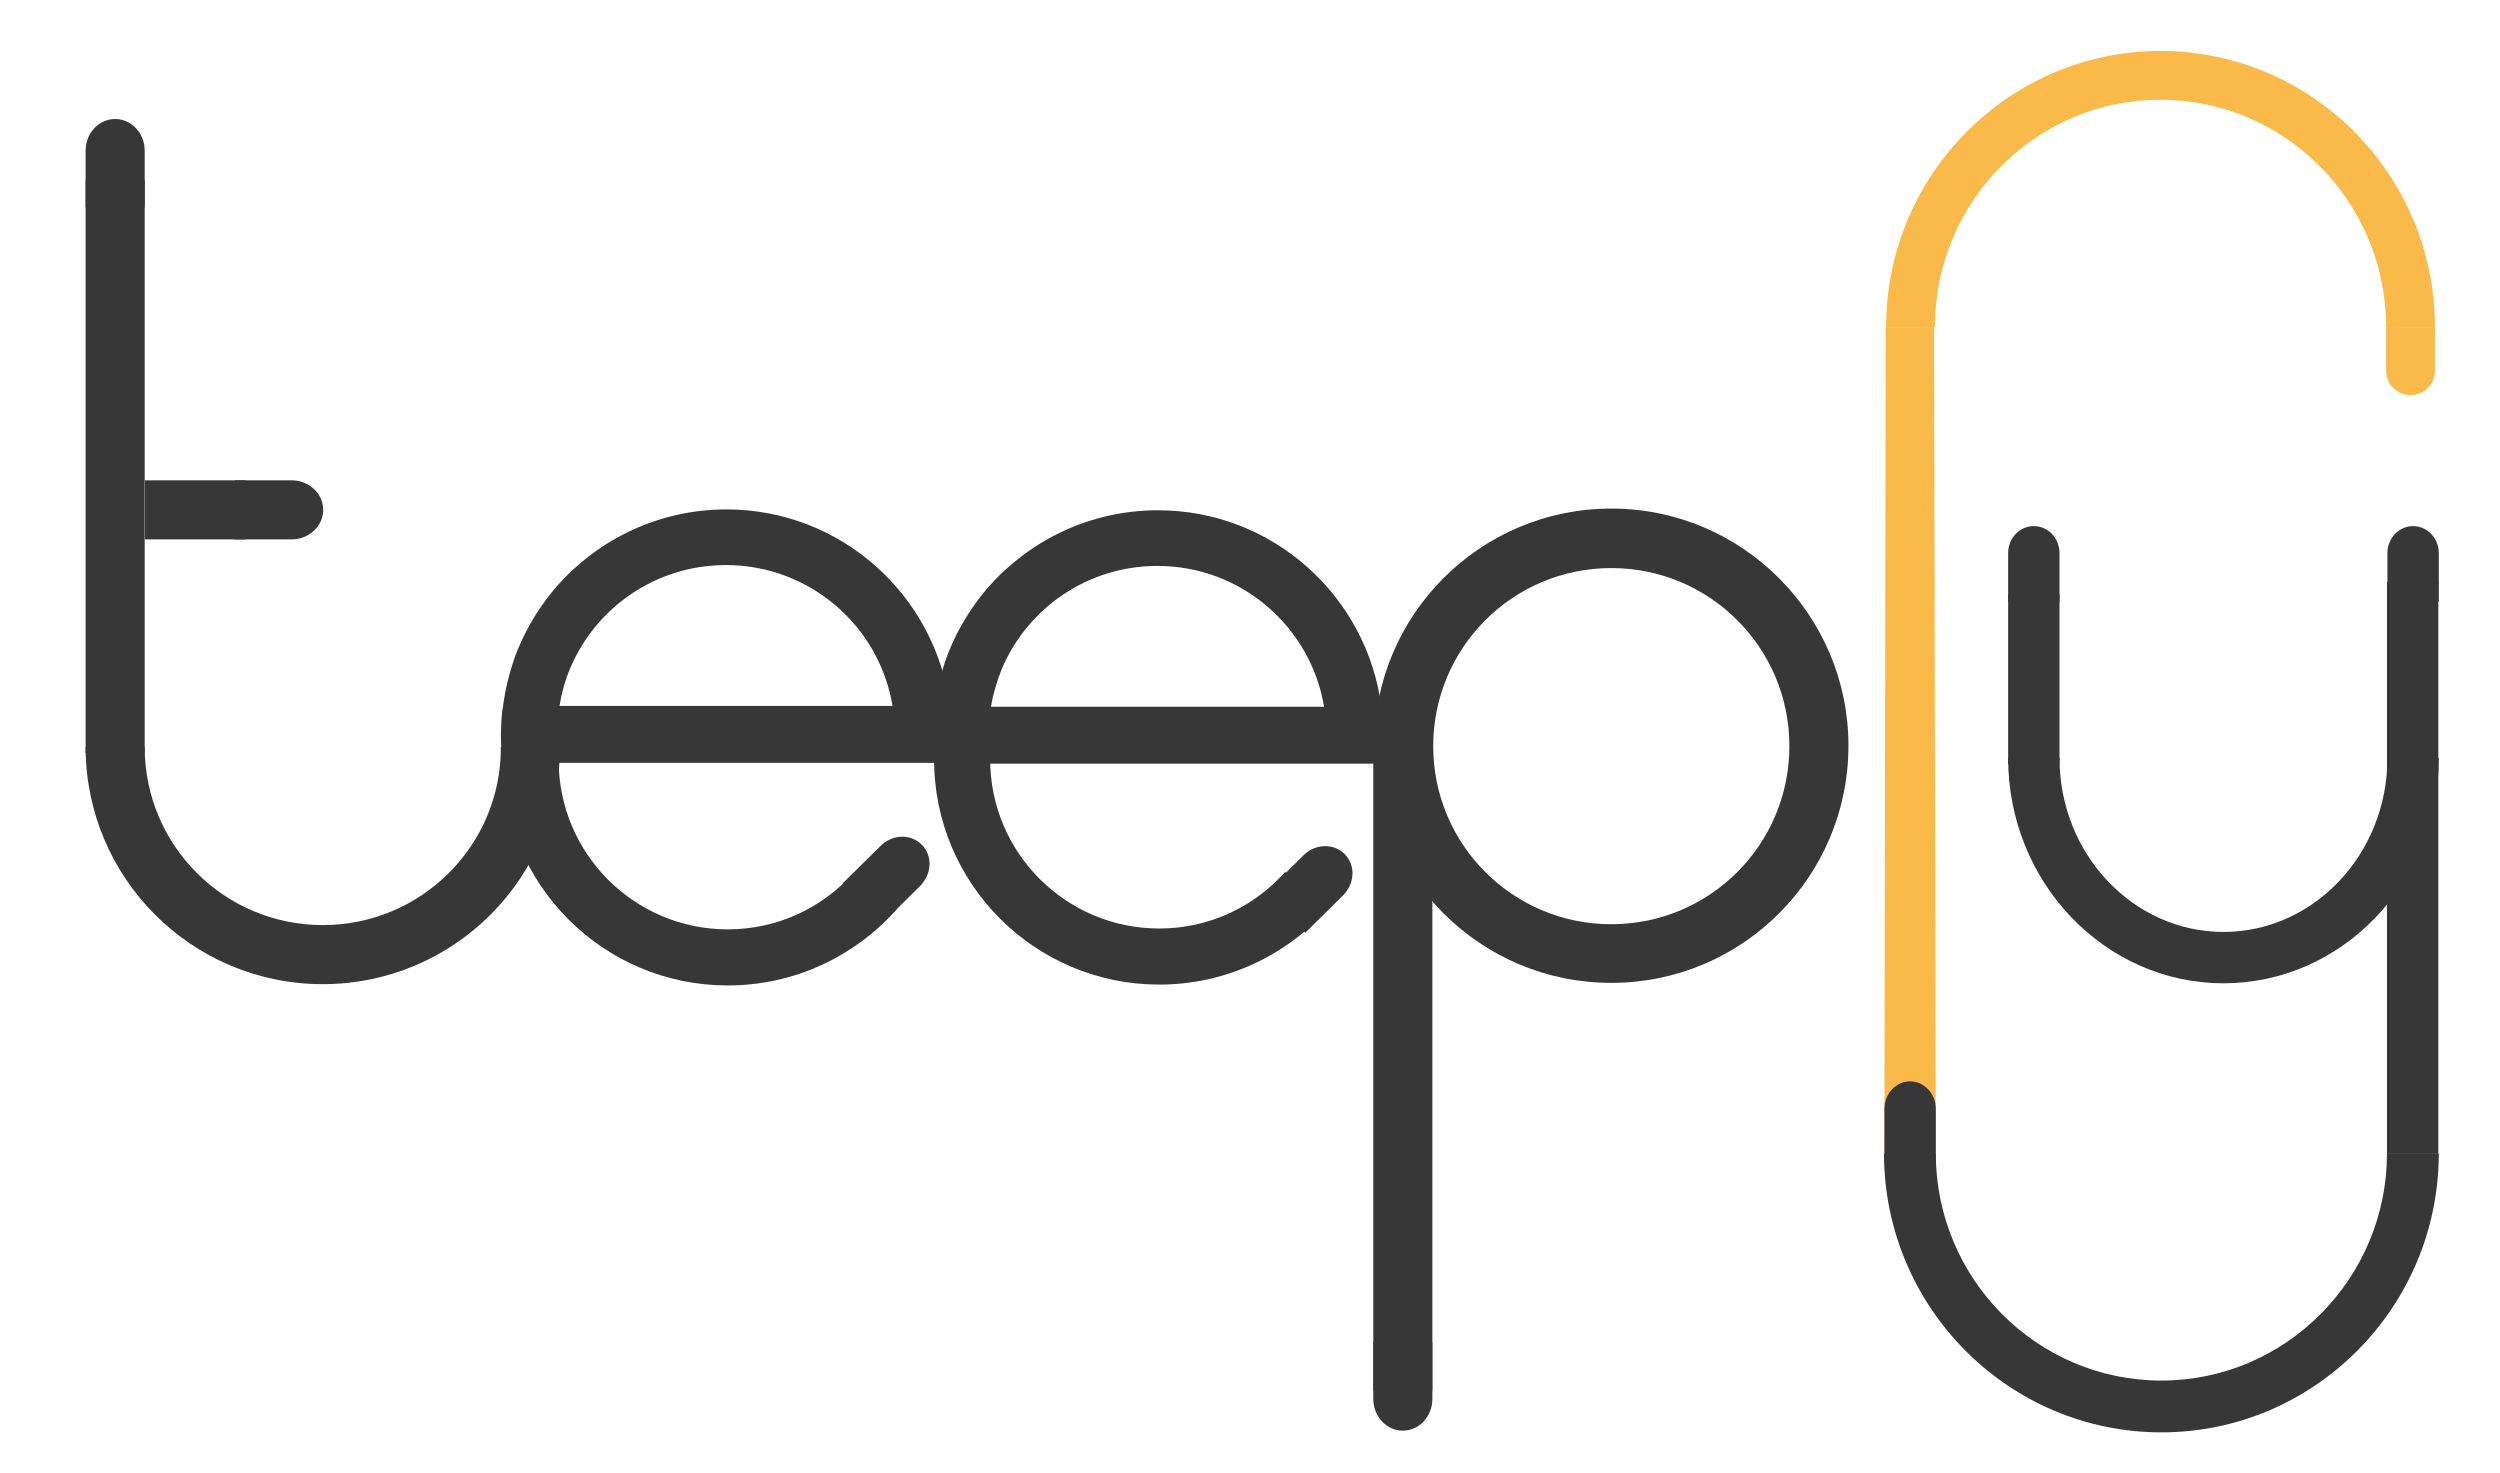
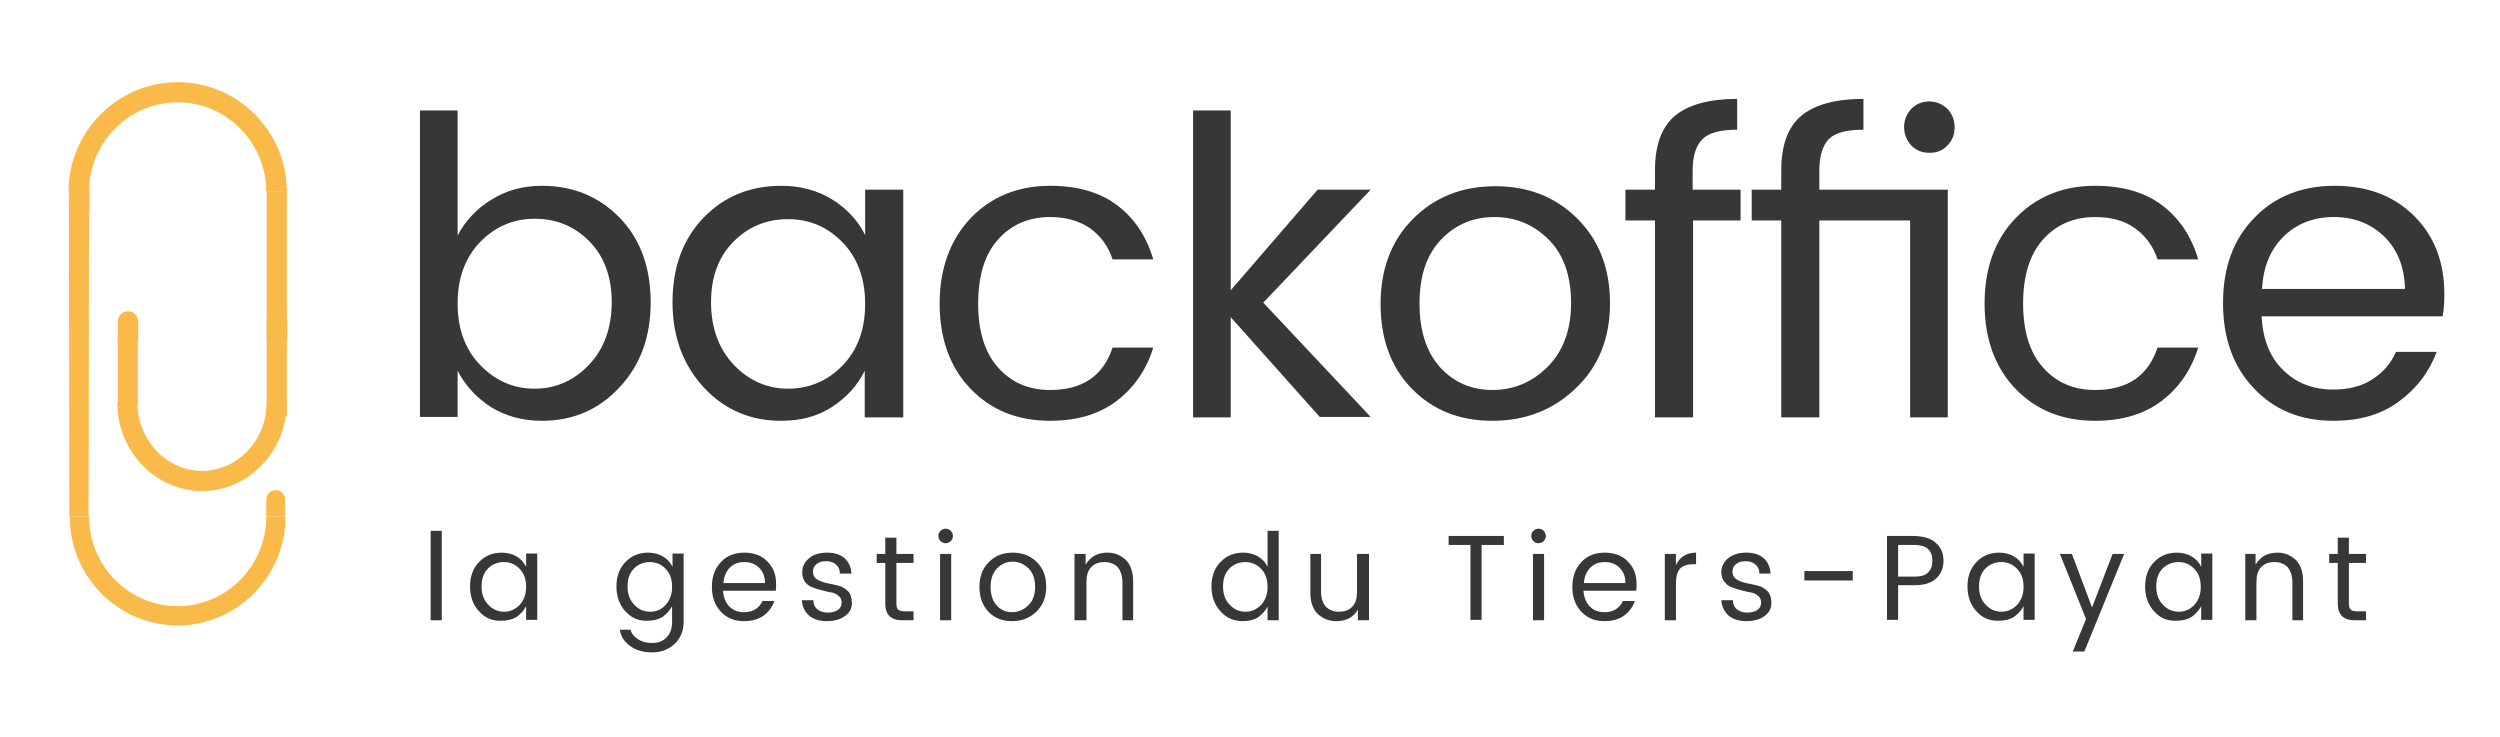
- <svg xmlns="http://www.w3.org/2000/svg" version="1.1" id="Calque_1" x="0px" y="0px" viewBox="0 0 584 344" style="enable-background:new 0 0 584 344;" xml:space="preserve">
+ <svg xmlns="http://www.w3.org/2000/svg" version="1.1" id="Calque_1" x="0px" y="0px" viewBox="0 0 584 172" style="enable-background:new 0 0 584 172;" xml:space="preserve">
  <style type="text/css">
	.st0{fill:#383737;}
	.st1{fill:#FABA49;}
</style>
  <g>
-     <path class="st0" d="M295.6,208.6l8.9-8.8c2.7-2.7,7-2.9,9.6-0.3c2.6,2.6,2.4,6.8-0.3,9.6l-8.9,8.8L295.6,208.6z" />
+     <path class="st0" d="M126.6,43.4c7.3,0,13.3,2.5,18.2,7.5c4.8,5,7.2,11.6,7.2,19.7c0,8.1-2.4,14.7-7.3,19.9   c-4.8,5.2-10.9,7.8-18.1,7.8c-4.5,0-8.5-1.1-11.9-3.2c-3.4-2.2-6-5-7.8-8.5v10.8h-8.8V25.8h8.8V55c1.8-3.4,4.4-6.2,7.8-8.3   C118.2,44.5,122.1,43.4,126.6,43.4z M124.9,90.8c4.9,0,9.2-1.9,12.7-5.6c3.5-3.7,5.3-8.6,5.3-14.6c0-6-1.8-10.8-5.3-14.3   c-3.5-3.5-7.7-5.2-12.7-5.2c-4.9,0-9.2,1.8-12.7,5.4c-3.5,3.6-5.3,8.4-5.3,14.4c0,6,1.8,10.8,5.3,14.4   C115.8,89,120,90.8,124.9,90.8z" />
+     <path class="st0" d="M164.4,90.5c-4.8-5.2-7.3-11.8-7.3-19.9c0-8.1,2.4-14.7,7.2-19.7c4.8-5,10.9-7.5,18.2-7.5   c4.5,0,8.5,1.1,11.9,3.2c3.4,2.1,6,4.9,7.7,8.3V44.3h8.9v53.2H202V86.6c-1.7,3.5-4.3,6.3-7.7,8.5c-3.4,2.2-7.3,3.2-11.9,3.2   C175.3,98.3,169.2,95.7,164.4,90.5z M196.8,85.4c3.5-3.6,5.3-8.4,5.3-14.4c0-6-1.8-10.8-5.3-14.4c-3.5-3.6-7.7-5.4-12.7-5.4   s-9.2,1.7-12.7,5.2c-3.5,3.5-5.3,8.2-5.3,14.2c0,6,1.8,10.9,5.3,14.6c3.5,3.7,7.8,5.6,12.7,5.6C189,90.8,193.3,89,196.8,85.4z" />
+     <path class="st0" d="M226.7,90.8c-4.8-5-7.2-11.7-7.2-19.9S222,56,226.7,51c4.8-5,11-7.6,18.6-7.6c6.4,0,11.6,1.5,15.6,4.5   c4,3,6.9,7.2,8.5,12.7h-9.5c-1-3.1-2.8-5.5-5.3-7.3c-2.5-1.7-5.6-2.6-9.3-2.6c-5,0-9.1,1.8-12.2,5.3c-3.1,3.5-4.6,8.5-4.6,14.9   c0,6.4,1.5,11.4,4.6,14.9c3.1,3.5,7.1,5.3,12.2,5.3c7.6,0,12.4-3.3,14.6-9.9h9.5c-1.6,5.2-4.5,9.4-8.6,12.5   c-4.1,3.1-9.3,4.6-15.5,4.6C237.7,98.3,231.5,95.8,226.7,90.8z" />
+     <path class="st0" d="M287.5,97.5h-8.8V25.8h8.8v42l20.3-23.5h12.4l-25.1,26.4l25.1,26.7h-11.9l-20.8-23.3V97.5z" />
+     <path class="st0" d="M329.8,90.8c-4.9-5-7.3-11.7-7.3-19.8s2.5-14.8,7.6-19.9c5.1-5.1,11.5-7.6,19.2-7.6c7.7,0,14.1,2.5,19.2,7.6   c5.1,5.1,7.6,11.7,7.6,19.8s-2.7,14.8-8,19.8c-5.3,5.1-11.8,7.6-19.5,7.6C340.9,98.3,334.7,95.8,329.8,90.8z M348.6,91.1   c5,0,9.3-1.8,12.9-5.4c3.6-3.6,5.5-8.5,5.5-14.9c0-6.3-1.7-11.3-5.2-14.8c-3.5-3.5-7.7-5.3-12.7-5.3c-5,0-9.2,1.8-12.5,5.3   c-3.4,3.6-5,8.5-5,14.9c0,6.4,1.6,11.3,4.8,14.9C339.6,89.3,343.7,91.1,348.6,91.1z" />
+     <path class="st0" d="M406.6,44.3v7.2h-11.1v46h-8.9v-46h-6.9v-7.2h6.9v-4.5c0-5.8,1.5-10,4.6-12.7c3.1-2.6,8-4,14.6-4v7.2   c-3.9,0-6.6,0.7-8.1,2.2c-1.5,1.5-2.3,3.9-2.3,7.3v4.5H406.6z" />
+     <path class="st0" d="M425,39.8v4.5h30v53.2h-8.8v-46H425v46h-8.9v-46h-6.9v-7.2h6.9v-4.5c0-5.8,1.5-10,4.6-12.7c3.1-2.6,8-4,14.6-4   v7.2c-3.9,0-6.6,0.7-8.1,2.2C425.8,34,425,36.4,425,39.8z M454.9,34c-1.1,1.2-2.5,1.7-4.2,1.7c-1.7,0-3.1-0.6-4.2-1.7   c-1.1-1.2-1.7-2.6-1.7-4.3c0-1.7,0.6-3.1,1.7-4.3c1.2-1.2,2.6-1.7,4.2-1.7s3,0.6,4.2,1.7c1.1,1.2,1.7,2.6,1.7,4.3   C456.6,31.5,456,32.9,454.9,34z" />
+     <path class="st0" d="M470.8,90.8c-4.8-5-7.2-11.7-7.2-19.9S466,56,470.8,51c4.8-5,11-7.6,18.6-7.6c6.4,0,11.6,1.5,15.6,4.5   c4,3,6.9,7.2,8.5,12.7H504c-1-3.1-2.8-5.5-5.3-7.3s-5.6-2.6-9.3-2.6c-5,0-9.1,1.8-12.2,5.3c-3.1,3.5-4.6,8.5-4.6,14.9   c0,6.4,1.5,11.4,4.6,14.9c3.1,3.5,7.1,5.3,12.2,5.3c7.6,0,12.4-3.3,14.6-9.9h9.5c-1.6,5.2-4.5,9.4-8.6,12.5   c-4.1,3.1-9.3,4.6-15.5,4.6C481.8,98.3,475.6,95.8,470.8,90.8z" />
+     <path class="st0" d="M545.1,98.3c-7.6,0-13.8-2.5-18.6-7.6c-4.8-5-7.2-11.7-7.2-19.9c0-8.3,2.4-14.9,7.3-19.9   c4.8-5,11.1-7.5,18.8-7.5c7.7,0,13.9,2.4,18.6,7.1c4.7,4.7,7,10.8,7,18.2c0,1.9-0.1,3.6-0.4,5.2h-42.3c0.3,5.3,1.9,9.5,5,12.5   c3.1,3.1,7,4.6,11.8,4.6c3.6,0,6.7-0.8,9.1-2.4c2.5-1.6,4.3-3.7,5.5-6.4h9.5c-1.7,4.6-4.6,8.5-8.7,11.5   C556.4,96.8,551.3,98.3,545.1,98.3z M557,55.3c-3.2-3.1-7.1-4.6-11.8-4.6c-4.7,0-8.6,1.5-11.7,4.5c-3.1,3-4.8,7.1-5.1,12.3h33.4   C561.7,62.4,560.1,58.4,557,55.3z" />
  </g>
  <g>
-     <path class="st0" d="M20,48.4V35.2c0-4.1,3.1-7.4,6.9-7.4s6.9,3.3,6.9,7.4v13.2H20z" />
-   </g>
-   <g>
-     <rect x="20" y="42" class="st0" width="13.8" height="133.9" />
-   </g>
-   <g>
-     <path class="st0" d="M75.4,216.1c-23,0-41.6-18.6-41.6-41.6H20c0,30.6,24.8,55.4,55.4,55.4s55.4-24.8,55.4-55.4h-13.8   C117.1,197.5,98.4,216.1,75.4,216.1z" />
-   </g>
-   <g>
-     <path class="st0" d="M54.9,112.2h13.2c4.1,0,7.4,3.1,7.4,6.9c0,3.8-3.3,6.9-7.4,6.9H54.9V112.2z" />
-   </g>
-   <g>
-     <rect x="38.7" y="107.3" transform="matrix(-2.591012e-011 1 -1 -2.591012e-011 164.6747 73.5046)" class="st0" width="13.8" height="23.5" />
-   </g>
-   <g>
-     <path class="st0" d="M376.4,118.8c-30.6,0-55.4,24.8-55.4,55.4c0,30.6,24.8,55.4,55.4,55.4c30.6,0,55.4-24.8,55.4-55.4   C431.8,143.7,407,118.8,376.4,118.8z M376.4,215.9c-23,0-41.6-18.6-41.6-41.6c0-23,18.6-41.6,41.6-41.6c23,0,41.6,18.6,41.6,41.6   C418,197.3,399.4,215.9,376.4,215.9z" />
-   </g>
-   <g>
-     <line class="st0" x1="224.4" y1="175.6" x2="211.3" y2="175.6" />
+     <path class="st0" d="M100.6,144.9V124h2.6v20.9H100.6z" />
+     <path class="st0" d="M111.9,142.8c-1.4-1.5-2.1-3.5-2.1-5.8s0.7-4.3,2.1-5.7c1.4-1.5,3.2-2.2,5.3-2.2c1.3,0,2.5,0.3,3.5,0.9   c1,0.6,1.7,1.4,2.2,2.4v-3.1h2.6v15.5h-2.6v-3.2c-0.5,1-1.3,1.8-2.2,2.5c-1,0.6-2.1,0.9-3.5,0.9   C115.1,145.1,113.3,144.4,111.9,142.8z M121.4,141.3c1-1.1,1.5-2.5,1.5-4.2c0-1.8-0.5-3.2-1.5-4.2c-1-1.1-2.3-1.6-3.7-1.6   c-1.4,0-2.7,0.5-3.7,1.5c-1,1-1.5,2.4-1.5,4.2c0,1.8,0.5,3.2,1.6,4.3c1,1.1,2.3,1.6,3.7,1.6C119.1,142.9,120.3,142.4,121.4,141.3z" />
+     <path class="st0" d="M146.1,142.8c-1.4-1.5-2.1-3.5-2.1-5.8s0.7-4.3,2.1-5.7c1.4-1.5,3.2-2.2,5.3-2.2c1.3,0,2.5,0.3,3.5,0.9   c1,0.6,1.7,1.4,2.2,2.4v-3.1h2.6v15.9c0,2.1-0.7,3.9-2.1,5.2c-1.4,1.3-3.1,2-5.2,2c-2.1,0-3.9-0.5-5.2-1.5c-1.4-1-2.2-2.3-2.4-3.8   h2.5c0.2,0.9,0.8,1.6,1.7,2.2c0.9,0.6,2,0.9,3.4,0.9c1.3,0,2.5-0.4,3.3-1.3c0.9-0.9,1.3-2.1,1.3-3.7v-3.6c-0.5,1-1.3,1.8-2.2,2.5   c-1,0.6-2.1,0.9-3.5,0.9C149.3,145.1,147.5,144.4,146.1,142.8z M155.5,141.3c1-1.1,1.5-2.5,1.5-4.2c0-1.8-0.5-3.2-1.5-4.2   c-1-1.1-2.3-1.6-3.7-1.6c-1.4,0-2.7,0.5-3.7,1.5c-1,1-1.5,2.4-1.5,4.2c0,1.8,0.5,3.2,1.6,4.3c1,1.1,2.3,1.6,3.7,1.6   C153.3,142.9,154.5,142.4,155.5,141.3z" />
+     <path class="st0" d="M173.8,145.1c-2.2,0-4-0.7-5.4-2.2c-1.4-1.5-2.1-3.4-2.1-5.8c0-2.4,0.7-4.3,2.1-5.8c1.4-1.5,3.2-2.2,5.5-2.2   c2.2,0,4.1,0.7,5.4,2.1c1.4,1.4,2,3.1,2,5.3c0,0.5,0,1.1-0.1,1.5h-12.3c0.1,1.5,0.6,2.8,1.5,3.7c0.9,0.9,2,1.3,3.4,1.3   c1.1,0,1.9-0.2,2.7-0.7c0.7-0.5,1.3-1.1,1.6-1.9h2.8c-0.5,1.4-1.3,2.5-2.5,3.4C177.1,144.7,175.6,145.1,173.8,145.1z M177.3,132.6   c-0.9-0.9-2.1-1.3-3.4-1.3c-1.4,0-2.5,0.4-3.4,1.3c-0.9,0.9-1.4,2.1-1.5,3.6h9.7C178.7,134.6,178.2,133.5,177.3,132.6z" />
+     <path class="st0" d="M187.4,133.7c0-1.3,0.5-2.4,1.6-3.3c1.1-0.9,2.5-1.3,4.2-1.3c1.7,0,3.1,0.4,4.1,1.3c1,0.9,1.5,2.1,1.6,3.6   h-2.7c0-0.9-0.3-1.6-0.9-2.1c-0.5-0.5-1.3-0.8-2.3-0.8c-1,0-1.7,0.2-2.3,0.7s-0.8,1.1-0.8,1.8c0,0.7,0.3,1.3,0.9,1.7   s1.4,0.7,2.3,0.9c0.9,0.2,1.8,0.4,2.7,0.6c0.9,0.2,1.7,0.7,2.3,1.3c0.6,0.6,0.9,1.6,0.9,2.8c0,1.2-0.5,2.2-1.6,3   c-1.1,0.8-2.5,1.2-4.2,1.2s-3.1-0.4-4.2-1.3c-1-0.9-1.6-2.1-1.7-3.6h2.7c0,0.9,0.3,1.6,0.9,2.1c0.6,0.5,1.4,0.8,2.4,0.8   c1,0,1.8-0.2,2.4-0.6c0.6-0.4,0.9-1,0.9-1.7c0-0.7-0.2-1.2-0.7-1.6c-0.5-0.4-1-0.7-1.7-0.8c-0.7-0.1-1.4-0.3-2.2-0.5   c-0.8-0.2-1.5-0.4-2.2-0.7c-0.7-0.2-1.2-0.6-1.7-1.2C187.6,135.3,187.4,134.6,187.4,133.7z" />
+     <path class="st0" d="M211.3,142.8h2.1v2.1h-2.6c-2.7,0-4-1.3-4-4v-9.4h-2v-2.1h2v-3.8h2.6v3.8h4v2.1h-4v9.4c0,0.7,0.1,1.2,0.4,1.5   C210.1,142.6,210.5,142.8,211.3,142.8z" />
+     <path class="st0" d="M222.1,126.4c-0.3,0.3-0.8,0.5-1.2,0.5s-0.9-0.2-1.2-0.5c-0.3-0.3-0.5-0.8-0.5-1.2c0-0.5,0.2-0.9,0.5-1.2   c0.3-0.3,0.7-0.5,1.2-0.5c0.5,0,0.9,0.2,1.2,0.5c0.3,0.3,0.5,0.8,0.5,1.2C222.6,125.6,222.5,126,222.1,126.4z M219.6,144.9v-15.5   h2.6v15.5H219.6z" />
+     <path class="st0" d="M230.9,142.9c-1.4-1.5-2.1-3.4-2.1-5.8c0-2.4,0.7-4.3,2.2-5.8c1.5-1.5,3.3-2.2,5.6-2.2c2.2,0,4.1,0.7,5.6,2.2   c1.5,1.5,2.2,3.4,2.2,5.8c0,2.4-0.8,4.3-2.3,5.8c-1.6,1.5-3.4,2.2-5.7,2.2C234.2,145.1,232.3,144.4,230.9,142.9z M236.4,143   c1.4,0,2.7-0.5,3.8-1.6c1.1-1,1.6-2.5,1.6-4.3c0-1.8-0.5-3.3-1.5-4.3c-1-1-2.3-1.6-3.7-1.6s-2.7,0.5-3.7,1.6c-1,1-1.5,2.5-1.5,4.3   s0.5,3.3,1.4,4.3C233.8,142.5,234.9,143,236.4,143z" />
+     <path class="st0" d="M253.6,129.4v2.5c1.1-1.8,2.7-2.8,5.1-2.8c1.7,0,3.1,0.6,4.3,1.7c1.1,1.1,1.7,2.8,1.7,4.9v9.2h-2.5v-8.8   c0-1.6-0.4-2.7-1.1-3.6c-0.8-0.8-1.8-1.2-3.1-1.2c-1.3,0-2.4,0.4-3.1,1.2c-0.8,0.8-1.1,2-1.1,3.6v8.8H251v-15.5H253.6z" />
+     <path class="st0" d="M285.1,142.8c-1.4-1.5-2.1-3.5-2.1-5.8s0.7-4.3,2.1-5.7c1.4-1.5,3.2-2.2,5.3-2.2c1.3,0,2.5,0.3,3.5,0.9   c1,0.6,1.7,1.4,2.2,2.4V124h2.6v20.9h-2.6v-3.2c-0.5,1-1.3,1.8-2.2,2.5c-1,0.6-2.1,0.9-3.5,0.9   C288.3,145.1,286.5,144.4,285.1,142.8z M294.6,141.3c1-1.1,1.5-2.5,1.5-4.2c0-1.8-0.5-3.2-1.5-4.2c-1-1.1-2.3-1.6-3.7-1.6   c-1.4,0-2.7,0.5-3.7,1.5c-1,1-1.5,2.4-1.5,4.2c0,1.8,0.5,3.2,1.6,4.3c1,1.1,2.3,1.6,3.7,1.6C292.3,142.9,293.5,142.4,294.6,141.3z" />
+     <path class="st0" d="M317.2,129.4h2.6v15.5h-2.6v-2.5c-1,1.8-2.7,2.7-5.1,2.7c-1.7,0-3.1-0.6-4.3-1.7c-1.1-1.1-1.7-2.8-1.7-4.8   v-9.2h2.5v8.8c0,1.5,0.4,2.7,1.1,3.5c0.8,0.8,1.8,1.2,3.1,1.2c1.3,0,2.4-0.4,3.1-1.2c0.8-0.8,1.1-2,1.1-3.5V129.4z" />
+     <path class="st0" d="M338.4,127.3v-2.1h12.9v2.1h-5.2v17.5h-2.6v-17.5H338.4z" />
+     <path class="st0" d="M360.6,126.4c-0.3,0.3-0.8,0.5-1.2,0.5c-0.5,0-0.9-0.2-1.2-0.5c-0.3-0.3-0.5-0.8-0.5-1.2   c0-0.5,0.2-0.9,0.5-1.2c0.3-0.3,0.7-0.5,1.2-0.5c0.5,0,0.9,0.2,1.2,0.5c0.3,0.3,0.5,0.8,0.5,1.2C361.1,125.6,361,126,360.6,126.4z    M358.1,144.9v-15.5h2.6v15.5H358.1z" />
+     <path class="st0" d="M374.8,145.1c-2.2,0-4-0.7-5.4-2.2c-1.4-1.5-2.1-3.4-2.1-5.8c0-2.4,0.7-4.3,2.1-5.8c1.4-1.5,3.2-2.2,5.5-2.2   c2.2,0,4.1,0.7,5.4,2.1c1.4,1.4,2,3.1,2,5.3c0,0.5,0,1.1-0.1,1.5h-12.3c0.1,1.5,0.6,2.8,1.5,3.7c0.9,0.9,2,1.3,3.4,1.3   c1.1,0,1.9-0.2,2.7-0.7c0.7-0.5,1.3-1.1,1.6-1.9h2.8c-0.5,1.4-1.3,2.5-2.5,3.4C378.1,144.7,376.6,145.1,374.8,145.1z M378.3,132.6   c-0.9-0.9-2.1-1.3-3.4-1.3c-1.4,0-2.5,0.4-3.4,1.3c-0.9,0.9-1.4,2.1-1.5,3.6h9.7C379.7,134.6,379.2,133.5,378.3,132.6z" />
+     <path class="st0" d="M391.5,129.4v2.6c0.9-1.9,2.5-2.9,4.7-2.9v2.7h-0.7c-1.3,0-2.3,0.3-3,1c-0.7,0.7-1,1.9-1,3.6v8.5h-2.6v-15.5   H391.5z" />
+     <path class="st0" d="M402.1,133.7c0-1.3,0.5-2.4,1.6-3.3c1.1-0.9,2.5-1.3,4.2-1.3s3.1,0.4,4.1,1.3c1,0.9,1.5,2.1,1.6,3.6H411   c0-0.9-0.3-1.6-0.9-2.1c-0.5-0.5-1.3-0.8-2.3-0.8c-1,0-1.7,0.2-2.3,0.7c-0.6,0.5-0.8,1.1-0.8,1.8c0,0.7,0.3,1.3,0.9,1.7   c0.6,0.4,1.4,0.7,2.3,0.9c0.9,0.2,1.8,0.4,2.7,0.6c0.9,0.2,1.7,0.7,2.3,1.3c0.6,0.6,0.9,1.6,0.9,2.8c0,1.2-0.5,2.2-1.6,3   c-1.1,0.8-2.5,1.2-4.2,1.2s-3.1-0.4-4.2-1.3c-1-0.9-1.6-2.1-1.7-3.6h2.7c0,0.9,0.3,1.6,0.9,2.1c0.6,0.5,1.4,0.8,2.4,0.8   c1,0,1.8-0.2,2.4-0.6c0.6-0.4,0.9-1,0.9-1.7c0-0.7-0.2-1.2-0.7-1.6s-1-0.7-1.7-0.8c-0.7-0.1-1.4-0.3-2.2-0.5   c-0.8-0.2-1.5-0.4-2.2-0.7c-0.7-0.2-1.2-0.6-1.7-1.2S402.1,134.6,402.1,133.7z" />
+     <path class="st0" d="M421.5,135.6v-2.2h11.3v2.2H421.5z" />
+     <path class="st0" d="M452.3,126.9c1.2,1.1,1.7,2.4,1.7,4.1s-0.6,3.1-1.7,4.1c-1.1,1.1-2.8,1.6-5.1,1.6h-3.8v8.1h-2.6v-19.6h6.4   C449.5,125.3,451.2,125.8,452.3,126.9z M443.5,134.7h3.8c1.4,0,2.5-0.3,3.1-1c0.7-0.6,1-1.6,1-2.7c0-2.5-1.4-3.7-4.2-3.7h-3.8   V134.7z" />
+     <path class="st0" d="M461.7,142.8c-1.4-1.5-2.1-3.5-2.1-5.8s0.7-4.3,2.1-5.7c1.4-1.5,3.2-2.2,5.3-2.2c1.3,0,2.5,0.3,3.5,0.9   c1,0.6,1.7,1.4,2.2,2.4v-3.1h2.6v15.5h-2.6v-3.2c-0.5,1-1.3,1.8-2.2,2.5c-1,0.6-2.1,0.9-3.5,0.9   C464.9,145.1,463.1,144.4,461.7,142.8z M471.2,141.3c1-1.1,1.5-2.5,1.5-4.2c0-1.8-0.5-3.2-1.5-4.2c-1-1.1-2.3-1.6-3.7-1.6   c-1.4,0-2.7,0.5-3.7,1.5s-1.5,2.4-1.5,4.2c0,1.8,0.5,3.2,1.6,4.3c1,1.1,2.3,1.6,3.7,1.6C468.9,142.9,470.1,142.4,471.2,141.3z" />
+     <path class="st0" d="M487.3,144.6l-6.1-15.2h2.8l4.7,12.5l4.8-12.5h2.7l-9.3,22.8h-2.7L487.3,144.6z" />
+     <path class="st0" d="M503.2,142.8c-1.4-1.5-2.1-3.5-2.1-5.8s0.7-4.3,2.1-5.7c1.4-1.5,3.2-2.2,5.3-2.2c1.3,0,2.5,0.3,3.5,0.9   c1,0.6,1.7,1.4,2.2,2.4v-3.1h2.6v15.5h-2.6v-3.2c-0.5,1-1.3,1.8-2.2,2.5c-1,0.6-2.1,0.9-3.5,0.9   C506.3,145.1,504.6,144.4,503.2,142.8z M512.6,141.3c1-1.1,1.5-2.5,1.5-4.2c0-1.8-0.5-3.2-1.5-4.2c-1-1.1-2.3-1.6-3.7-1.6   c-1.4,0-2.7,0.5-3.7,1.5c-1,1-1.5,2.4-1.5,4.2c0,1.8,0.5,3.2,1.6,4.3c1,1.1,2.3,1.6,3.7,1.6C510.3,142.9,511.6,142.4,512.6,141.3z" />
+     <path class="st0" d="M526.9,129.4v2.5c1.1-1.8,2.7-2.8,5.1-2.8c1.7,0,3.1,0.6,4.3,1.7c1.1,1.1,1.7,2.8,1.7,4.9v9.2h-2.5v-8.8   c0-1.6-0.4-2.7-1.1-3.6c-0.8-0.8-1.8-1.2-3.1-1.2c-1.3,0-2.4,0.4-3.1,1.2c-0.8,0.8-1.1,2-1.1,3.6v8.8h-2.6v-15.5H526.9z" />
+     <path class="st0" d="M550.6,142.8h2.1v2.1h-2.6c-2.7,0-4-1.3-4-4v-9.4h-2v-2.1h2v-3.8h2.6v3.8h4v2.1h-4v9.4c0,0.7,0.1,1.2,0.4,1.5   C549.3,142.6,549.8,142.8,550.6,142.8z" />
  </g>
  <g>
    <g>
-       <path class="st0" d="M199.4,203.9c-7.2,8.1-17.7,13.2-29.4,13.2c-21.8,0-39.5-17.7-39.5-39.5h-13.1c0,29,23.5,52.6,52.6,52.6    c15.7,0,29.8-6.9,39.5-17.8" />
+       <g>
+         <rect x="62.3" y="44.8" class="st1" width="4.7" height="52.5" />
+       </g>
    </g>
    <g>
-       <path class="st0" d="M222.2,171.5C222.2,171.4,222.2,171.4,222.2,171.5c0-0.8,0-1.6-0.1-2.3c0-0.2,0-0.5,0-0.7    c0-0.6-0.1-1.2-0.1-1.8c0-0.4-0.1-0.9-0.1-1.3c0-0.1,0-0.3,0-0.4h0c-3.3-25.9-25.4-46-52.2-46c-15.7,0-29.8,6.9-39.5,17.8    c-3.9,4.5-7.1,9.6-9.4,15.3c-1.6,4.1-2.7,8.4-3.3,12.9h0c0,0.2,0,0.3-0.1,0.5c-0.1,0.6-0.1,1.2-0.2,1.9c0,0.4-0.1,0.9-0.1,1.3    c0,0.3,0,0.5,0,0.8c0,0.7-0.1,1.4-0.1,2.2c0,0,0,0,0,0c0,0,0,0,0,0h0c0,2.2,0.2,4.4,0.4,6.5h13.3h77.8h13.3    C222,175.9,222.2,173.7,222.2,171.5L222.2,171.5C222.2,171.5,222.2,171.5,222.2,171.5z M133.2,156.1c6-14.2,20-24.1,36.4-24.1    c19.5,0,35.8,14.2,38.9,32.9h-77.8C131.2,161.8,132,158.9,133.2,156.1z" />
-     </g>
-   </g>
-   <g>
-     <path class="st0" d="M320.8,313.6v13.2c0,4.1,3.1,7.4,6.9,7.4c3.8,0,6.9-3.3,6.9-7.4v-13.2H320.8z" />
-   </g>
-   <g>
-     <rect x="320.8" y="164.9" class="st0" width="13.8" height="160" />
-   </g>
-   <g>
-     <path class="st0" d="M196.8,206.4l8.9-8.8c2.7-2.7,7-2.9,9.6-0.3s2.4,6.8-0.3,9.6l-8.9,8.8L196.8,206.4z" />
-   </g>
-   <g>
-     <g>
-       <path class="st0" d="M300.2,203.7c-7.2,8.1-17.7,13.2-29.4,13.2c-21.8,0-39.5-17.7-39.5-39.5h-13.1c0,29,23.5,52.6,52.6,52.6    c15.7,0,29.8-6.9,39.5-17.8" />
+       <g>
+         <path class="st1" d="M62.3,79.6v-4.4c0-1.4,1.1-2.5,2.4-2.5c1.3,0,2.4,1.1,2.4,2.5v4.4H62.3z" />
+       </g>
    </g>
    <g>
-       <path class="st0" d="M323,171.7C323,171.7,323,171.6,323,171.7c0-0.8,0-1.6-0.1-2.3c0-0.2,0-0.5,0-0.7c0-0.6-0.1-1.2-0.1-1.8    c0-0.4-0.1-0.9-0.1-1.3c0-0.1,0-0.3,0-0.4h0c-3.3-25.9-25.4-46-52.2-46c-15.7,0-29.8,6.9-39.5,17.8c-3.9,4.5-7.1,9.6-9.4,15.3    c-1.6,4.1-2.7,8.4-3.3,12.9h0c0,0.2,0,0.3-0.1,0.5c-0.1,0.6-0.1,1.2-0.2,1.9c0,0.4-0.1,0.9-0.1,1.3c0,0.3,0,0.5,0,0.8    c0,0.7-0.1,1.4-0.1,2.2c0,0,0,0,0,0c0,0,0,0,0,0h0c0,2.2,0.2,4.4,0.4,6.5h13.3h77.8h13.3C322.9,176.1,323,173.9,323,171.7    L323,171.7C323,171.7,323,171.7,323,171.7z M234,156.3c6-14.2,20-24.1,36.4-24.1c19.5,0,35.8,14.2,38.9,32.9h-77.8    C232,162,232.9,159.1,234,156.3z" />
+       <g>
+         <path class="st1" d="M41.5,19.2c-14,0-25.5,11.5-25.5,25.6h4.8c0-11.5,9.3-20.9,20.7-20.9c11.4,0,20.7,9.4,20.7,20.9H67     C67,30.7,55.6,19.2,41.5,19.2z" />
+       </g>
    </g>
-   </g>
-   <g>
    <g>
-       <rect x="557.6" y="135.9" class="st0" width="12" height="133.6" />
+       <path class="st1" d="M66.7,120.7h-4.5c0,11.5-9.3,20.9-20.7,20.9c-11.4,0-20.7-9.4-20.7-20.9h-4.5c0,14,11.3,25.4,25.2,25.4    C55.3,146.1,66.7,134.7,66.7,120.7z" />
    </g>
-   </g>
-   <g>
    <g>
-       <path class="st0" d="M557.7,140.5v-11.3c0-3.5,2.7-6.3,6-6.3s6,2.8,6,6.3v11.3H557.7z" />
+       <g>
+         <path class="st1" d="M47.2,114.7c-10.9,0-19.8-9.3-19.8-20.7h4.7c0,8.8,6.8,16,15.1,16s15.1-7.2,15.1-16H67     C67,105.4,58.1,114.7,47.2,114.7z" />
+       </g>
    </g>
-   </g>
-   <g>
    <g>
-       <path class="st0" d="M504.9,334.6c-35.7,0-64.8-29.2-64.8-65.2h12.1c0,29.3,23.6,53.1,52.7,53.1c29,0,52.7-23.8,52.7-53.1h12.1    C569.7,305.4,540.6,334.6,504.9,334.6z" />
+       <polygon class="st1" points="20.8,44.8 16.1,44.8 16.2,120.7 20.7,120.7   " />
    </g>
-   </g>
-   <g>
-     <path class="st1" d="M568.8,76.4h-11.4c0-29.3-23.7-53.1-52.7-53.1c-29.1,0-52.7,23.8-52.7,53.1h-11.4c0-35.6,28.8-64.5,64.1-64.5   C540,11.9,568.8,40.8,568.8,76.4z" />
-   </g>
-   <g>
    <g>
-       <path class="st0" d="M519.4,229.7c-27.7,0-50.3-23.6-50.3-52.6h12c0,22.4,17.2,40.6,38.3,40.6c21.1,0,38.3-18.2,38.3-40.6h12    C569.7,206.2,547.1,229.7,519.4,229.7z" />
+       <g>
+         <path class="st1" d="M16.1,44.4v4.5c0,1.4,1.1,2.5,2.4,2.5s2.4-1.1,2.4-2.5v-4.5H16.1z" />
+       </g>
    </g>
-   </g>
-   <g>
-     <polygon class="st1" points="452.2,269.4 440.2,269.4 440.5,76.4 451.8,76.4  " />
-   </g>
-   <g>
    <g>
-       <path class="st0" d="M440.2,270.5V259c0-3.5,2.7-6.4,6-6.4c3.3,0,6,2.9,6,6.4v11.5H440.2z" />
+       <path class="st1" d="M62.2,120.7v-4c0-1.2,1-2.2,2.2-2.2c1.2,0,2.2,1,2.2,2.2v4H62.2z" />
    </g>
-   </g>
-   <g>
-     <path class="st1" d="M557.4,76.4v10.2c0,3.1,2.5,5.7,5.7,5.7s5.7-2.6,5.7-5.7V76.4H557.4z" />
-   </g>
-   <g>
    <g>
-       <rect x="469.1" y="138.8" class="st0" width="12" height="39.7" />
+       <g>
+         <rect x="27.5" y="78.9" class="st1" width="4.7" height="15.6" />
+       </g>
    </g>
-   </g>
-   <g>
    <g>
-       <path class="st0" d="M469.1,140.5v-11.3c0-3.5,2.7-6.3,6-6.3c3.3,0,6,2.8,6,6.3v11.3H469.1z" />
+       <g>
+         <path class="st1" d="M27.5,79.6v-4.4c0-1.4,1.1-2.5,2.4-2.5c1.3,0,2.4,1.1,2.4,2.5v4.4H27.5z" />
+       </g>
    </g>
  </g>
</svg>
